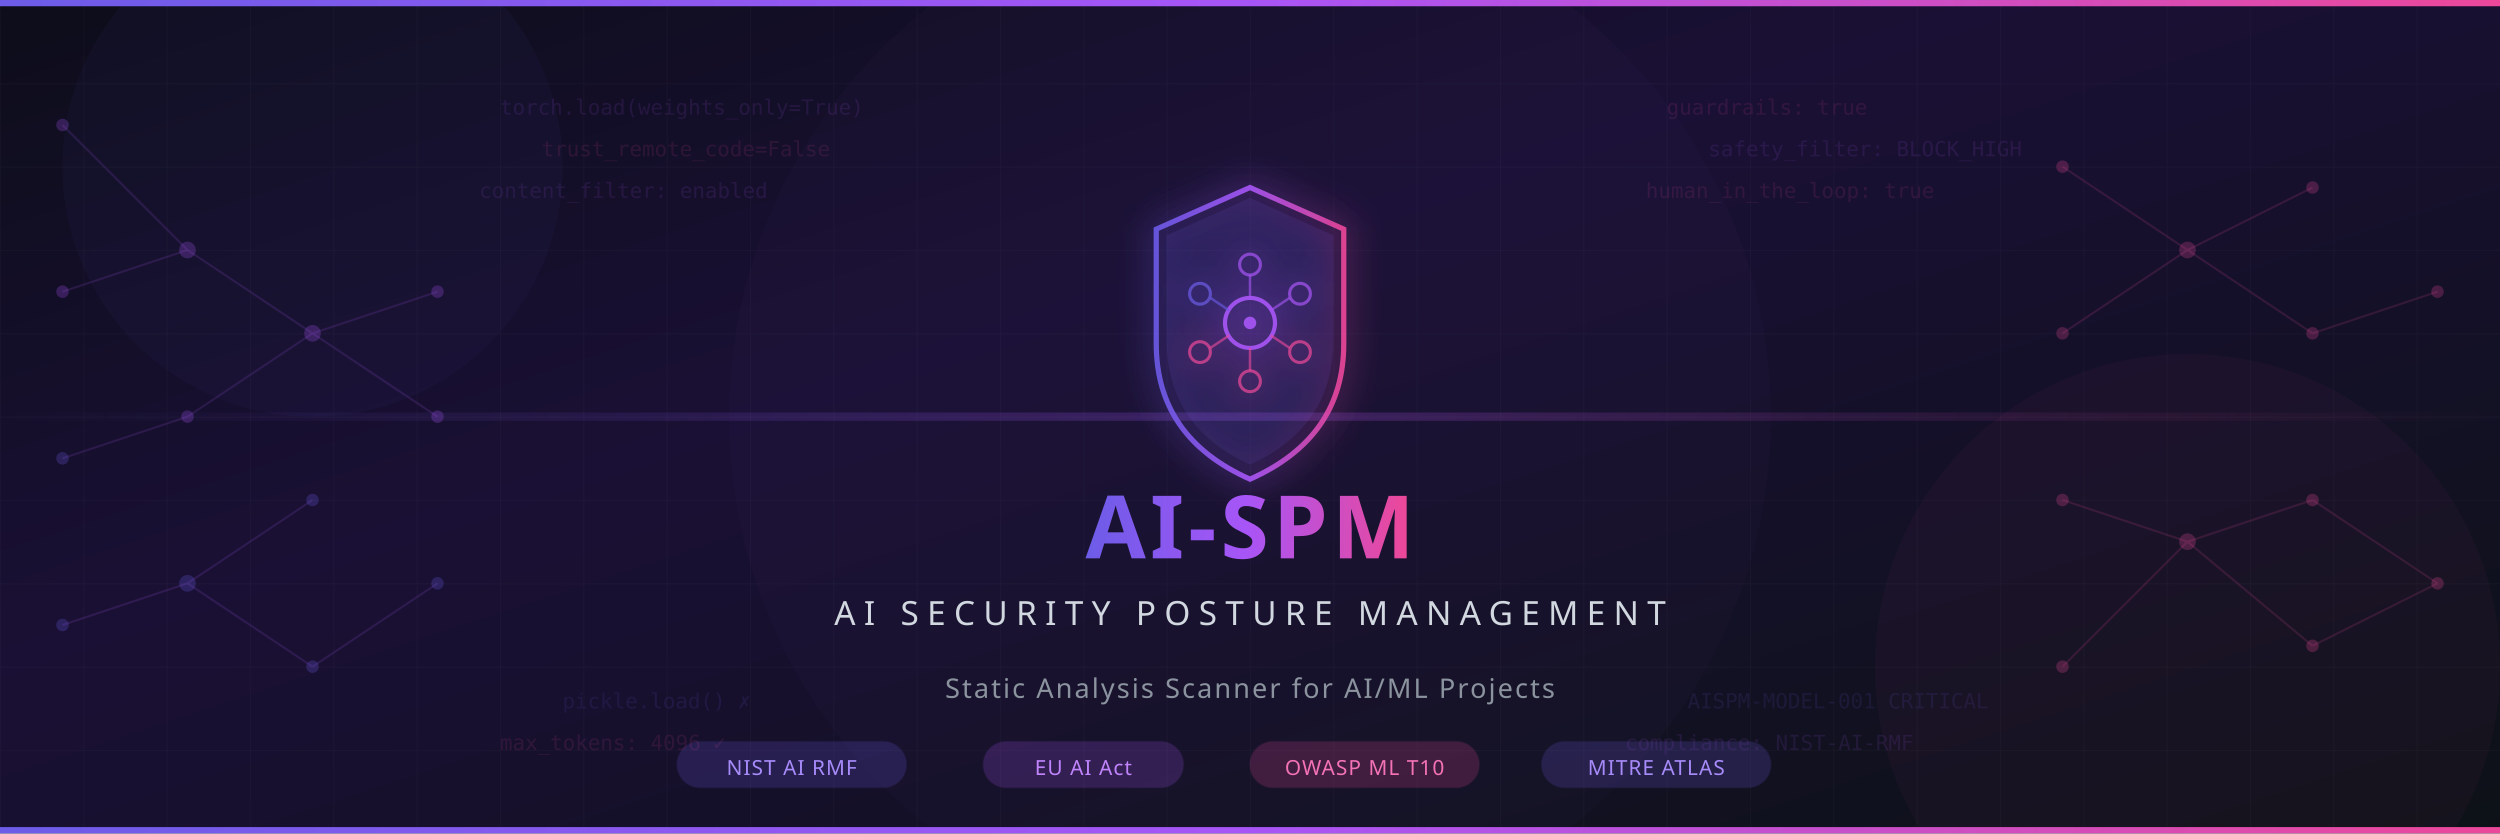
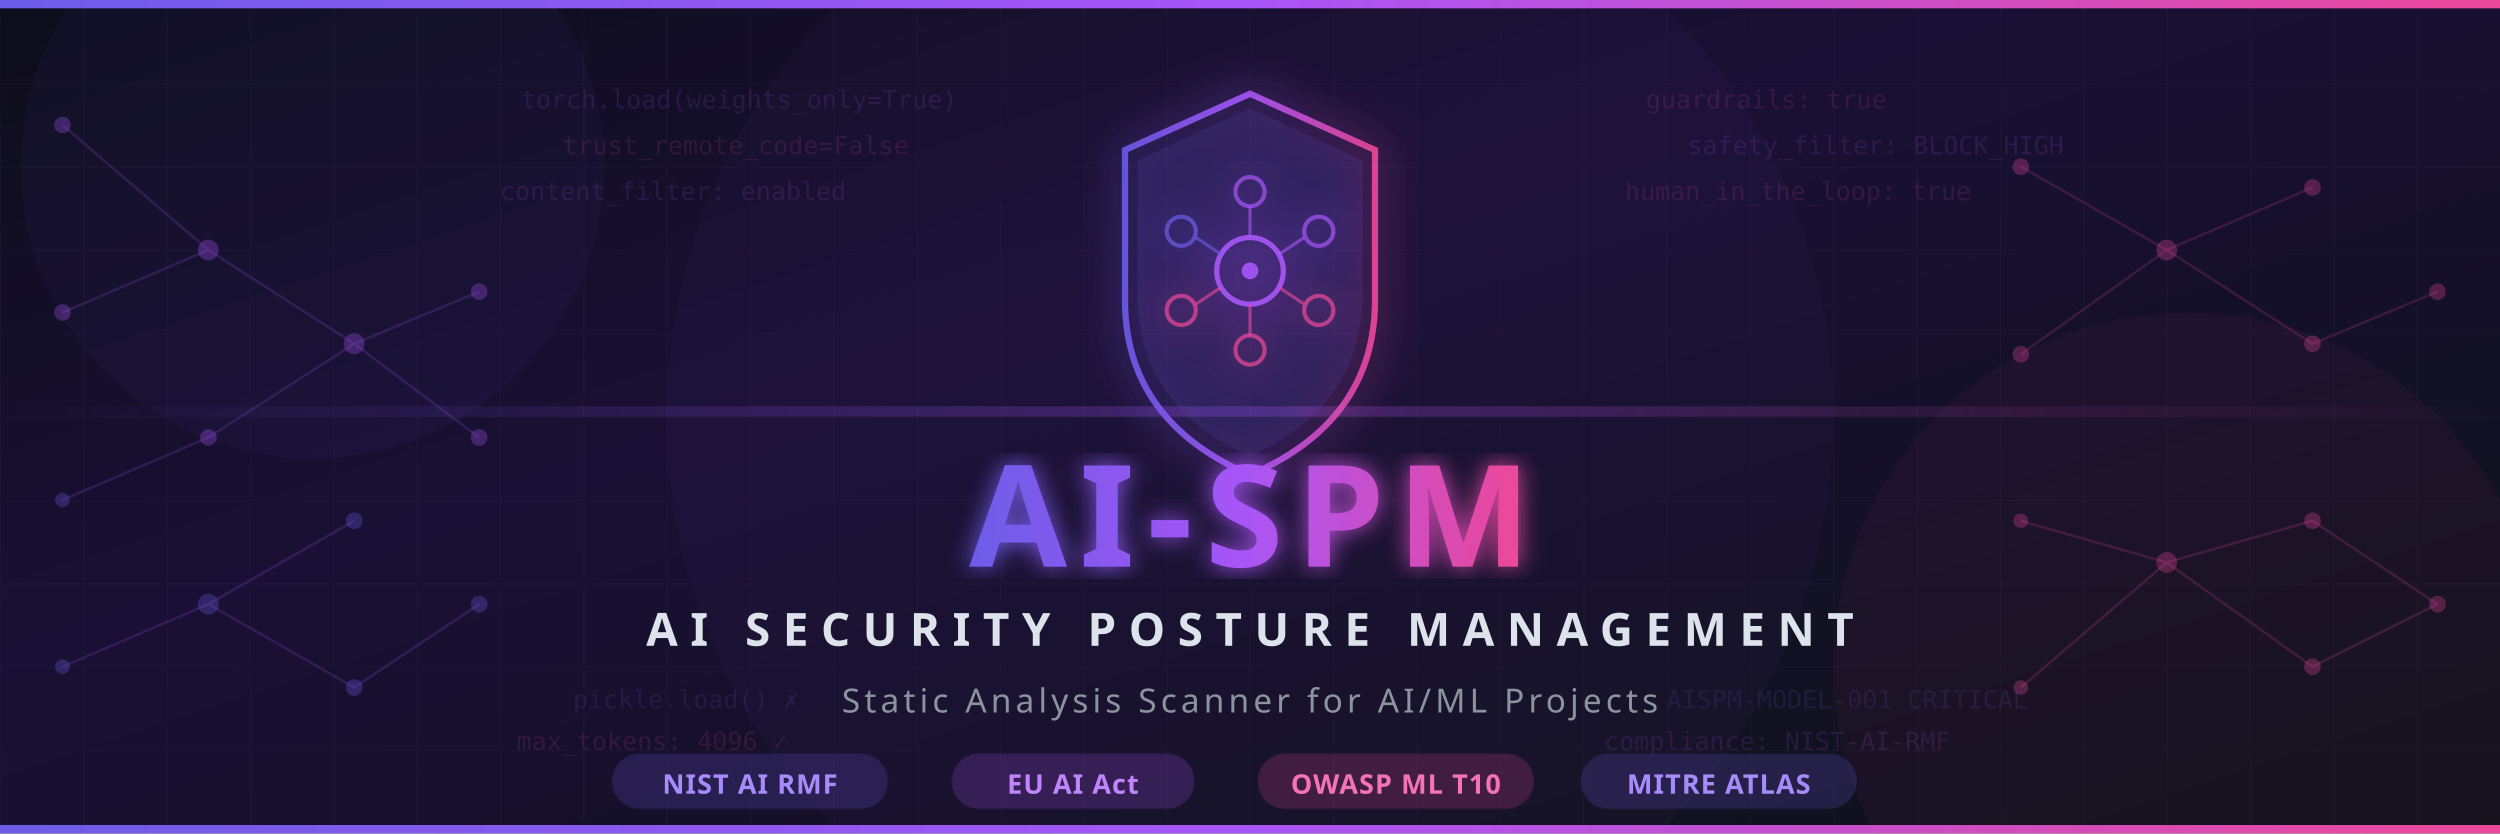
<svg xmlns="http://www.w3.org/2000/svg" viewBox="0 0 1200 400" width="1200" height="400">
  <defs>
    <linearGradient id="bgGrad" x1="0%" y1="0%" x2="100%" y2="100%">
      <stop offset="0%" style="stop-color:#0d0d1a" />
      <stop offset="40%" style="stop-color:#1a1035" />
      <stop offset="100%" style="stop-color:#0d1117" />
    </linearGradient>
    <linearGradient id="accent" x1="0%" y1="0%" x2="100%" y2="0%">
      <stop offset="0%" style="stop-color:#6c5ce7" />
      <stop offset="50%" style="stop-color:#a855f7" />
      <stop offset="100%" style="stop-color:#ec4899" />
    </linearGradient>
-     <linearGradient id="shieldGrad" x1="0%" y1="0%" x2="0%" y2="100%">
-       <stop offset="0%" style="stop-color:#a855f7" />
-       <stop offset="100%" style="stop-color:#6c5ce7" />
-     </linearGradient>
-     <filter id="glow" x="-20%" y="-20%" width="140%" height="140%">
-       <feGaussianBlur stdDeviation="8" result="blur" />
+     <filter id="titleGlow" x="-10%" y="-10%" width="120%" height="120%">
+       <feGaussianBlur stdDeviation="6" result="blur" />
      <feComposite in="SourceGraphic" in2="blur" operator="over" />
    </filter>
-     <filter id="softGlow" x="-50%" y="-50%" width="200%" height="200%">
-       <feGaussianBlur stdDeviation="20" result="blur" />
+     <filter id="glow" x="-20%" y="-20%" width="140%" height="140%">
+       <feGaussianBlur stdDeviation="10" result="blur" />
      <feComposite in="SourceGraphic" in2="blur" operator="over" />
    </filter>
    <pattern id="grid" width="40" height="40" patternUnits="userSpaceOnUse">
      <path d="M 40 0 L 0 0 0 40" fill="none" stroke="#ffffff" stroke-width="0.3" opacity="0.06" />
    </pattern>
-     <radialGradient id="nodeGlow" cx="50%" cy="50%" r="50%">
-       <stop offset="0%" style="stop-color:#a855f7;stop-opacity:0.6" />
-       <stop offset="100%" style="stop-color:#a855f7;stop-opacity:0" />
-     </radialGradient>
    <linearGradient id="scanLine" x1="0%" y1="0%" x2="100%" y2="0%">
      <stop offset="0%" style="stop-color:#6c5ce7;stop-opacity:0" />
      <stop offset="50%" style="stop-color:#a855f7;stop-opacity:0.8" />
      <stop offset="100%" style="stop-color:#ec4899;stop-opacity:0" />
    </linearGradient>
  </defs>
  <rect width="1200" height="400" fill="url(#bgGrad)" />
  <rect width="1200" height="400" fill="url(#grid)" />
-   <circle cx="150" cy="80" r="120" fill="#6c5ce7" opacity="0.04" />
-   <circle cx="1050" cy="320" r="150" fill="#ec4899" opacity="0.04" />
-   <circle cx="600" cy="200" r="250" fill="#a855f7" opacity="0.02" />
-   <g opacity="0.15" stroke="#a855f7" stroke-width="1">
-     <line x1="30" y1="60" x2="90" y2="120" />
-     <line x1="30" y1="140" x2="90" y2="120" />
-     <line x1="30" y1="220" x2="90" y2="200" />
-     <line x1="90" y1="120" x2="150" y2="160" />
-     <line x1="90" y1="200" x2="150" y2="160" />
-     <line x1="150" y1="160" x2="210" y2="140" />
-     <line x1="150" y1="160" x2="210" y2="200" />
-     <line x1="30" y1="300" x2="90" y2="280" />
-     <line x1="90" y1="280" x2="150" y2="240" />
-     <line x1="90" y1="280" x2="150" y2="320" />
-     <line x1="150" y1="320" x2="210" y2="280" />
+   <circle cx="150" cy="80" r="140" fill="#6c5ce7" opacity="0.05" />
+   <circle cx="1050" cy="320" r="170" fill="#ec4899" opacity="0.05" />
+   <circle cx="600" cy="200" r="280" fill="#a855f7" opacity="0.03" />
+   <g opacity="0.18" stroke="#a855f7" stroke-width="1.2">
+     <line x1="30" y1="60" x2="100" y2="120" />
+     <line x1="30" y1="150" x2="100" y2="120" />
+     <line x1="30" y1="240" x2="100" y2="210" />
+     <line x1="100" y1="120" x2="170" y2="165" />
+     <line x1="100" y1="210" x2="170" y2="165" />
+     <line x1="170" y1="165" x2="230" y2="140" />
+     <line x1="170" y1="165" x2="230" y2="210" />
+     <line x1="30" y1="320" x2="100" y2="290" />
+     <line x1="100" y1="290" x2="170" y2="250" />
+     <line x1="100" y1="290" x2="170" y2="330" />
+     <line x1="170" y1="330" x2="230" y2="290" />
  </g>
-   <g opacity="0.25">
-     <circle cx="30" cy="60" r="3" fill="#a855f7" />
-     <circle cx="30" cy="140" r="3" fill="#a855f7" />
-     <circle cx="30" cy="220" r="3" fill="#6c5ce7" />
-     <circle cx="30" cy="300" r="3" fill="#6c5ce7" />
-     <circle cx="90" cy="120" r="4" fill="#a855f7" />
-     <circle cx="90" cy="200" r="3" fill="#a855f7" />
-     <circle cx="90" cy="280" r="4" fill="#6c5ce7" />
-     <circle cx="150" cy="160" r="4" fill="#a855f7" />
-     <circle cx="150" cy="240" r="3" fill="#6c5ce7" />
-     <circle cx="150" cy="320" r="3" fill="#6c5ce7" />
-     <circle cx="210" cy="140" r="3" fill="#a855f7" />
-     <circle cx="210" cy="200" r="3" fill="#a855f7" />
-     <circle cx="210" cy="280" r="3" fill="#6c5ce7" />
+   <g opacity="0.3">
+     <circle cx="30" cy="60" r="4" fill="#a855f7" />
+     <circle cx="30" cy="150" r="4" fill="#a855f7" />
+     <circle cx="30" cy="240" r="3.5" fill="#6c5ce7" />
+     <circle cx="30" cy="320" r="3.5" fill="#6c5ce7" />
+     <circle cx="100" cy="120" r="5" fill="#a855f7" />
+     <circle cx="100" cy="210" r="4" fill="#a855f7" />
+     <circle cx="100" cy="290" r="5" fill="#6c5ce7" />
+     <circle cx="170" cy="165" r="5" fill="#a855f7" />
+     <circle cx="170" cy="250" r="4" fill="#6c5ce7" />
+     <circle cx="170" cy="330" r="4" fill="#6c5ce7" />
+     <circle cx="230" cy="140" r="4" fill="#a855f7" />
+     <circle cx="230" cy="210" r="4" fill="#a855f7" />
+     <circle cx="230" cy="290" r="4" fill="#6c5ce7" />
  </g>
-   <g opacity="0.15" stroke="#ec4899" stroke-width="1">
-     <line x1="990" y1="80" x2="1050" y2="120" />
-     <line x1="990" y1="160" x2="1050" y2="120" />
-     <line x1="1050" y1="120" x2="1110" y2="90" />
-     <line x1="1050" y1="120" x2="1110" y2="160" />
-     <line x1="1110" y1="160" x2="1170" y2="140" />
-     <line x1="990" y1="240" x2="1050" y2="260" />
-     <line x1="990" y1="320" x2="1050" y2="260" />
-     <line x1="1050" y1="260" x2="1110" y2="240" />
-     <line x1="1050" y1="260" x2="1110" y2="310" />
-     <line x1="1110" y1="310" x2="1170" y2="280" />
-     <line x1="1110" y1="240" x2="1170" y2="280" />
+   <g opacity="0.18" stroke="#ec4899" stroke-width="1.2">
+     <line x1="970" y1="80" x2="1040" y2="120" />
+     <line x1="970" y1="170" x2="1040" y2="120" />
+     <line x1="1040" y1="120" x2="1110" y2="90" />
+     <line x1="1040" y1="120" x2="1110" y2="165" />
+     <line x1="1110" y1="165" x2="1170" y2="140" />
+     <line x1="970" y1="250" x2="1040" y2="270" />
+     <line x1="970" y1="330" x2="1040" y2="270" />
+     <line x1="1040" y1="270" x2="1110" y2="250" />
+     <line x1="1040" y1="270" x2="1110" y2="320" />
+     <line x1="1110" y1="320" x2="1170" y2="290" />
+     <line x1="1110" y1="250" x2="1170" y2="290" />
  </g>
-   <g opacity="0.25">
-     <circle cx="990" cy="80" r="3" fill="#ec4899" />
-     <circle cx="990" cy="160" r="3" fill="#ec4899" />
-     <circle cx="990" cy="240" r="3" fill="#ec4899" />
-     <circle cx="990" cy="320" r="3" fill="#ec4899" />
-     <circle cx="1050" cy="120" r="4" fill="#ec4899" />
-     <circle cx="1050" cy="260" r="4" fill="#ec4899" />
-     <circle cx="1110" cy="90" r="3" fill="#ec4899" />
-     <circle cx="1110" cy="160" r="3" fill="#ec4899" />
-     <circle cx="1110" cy="240" r="3" fill="#ec4899" />
-     <circle cx="1110" cy="310" r="3" fill="#ec4899" />
-     <circle cx="1170" cy="140" r="3" fill="#ec4899" />
-     <circle cx="1170" cy="280" r="3" fill="#ec4899" />
+   <g opacity="0.3">
+     <circle cx="970" cy="80" r="4" fill="#ec4899" />
+     <circle cx="970" cy="170" r="4" fill="#ec4899" />
+     <circle cx="970" cy="250" r="3.5" fill="#ec4899" />
+     <circle cx="970" cy="330" r="3.5" fill="#ec4899" />
+     <circle cx="1040" cy="120" r="5" fill="#ec4899" />
+     <circle cx="1040" cy="270" r="5" fill="#ec4899" />
+     <circle cx="1110" cy="90" r="4" fill="#ec4899" />
+     <circle cx="1110" cy="165" r="4" fill="#ec4899" />
+     <circle cx="1110" cy="250" r="4" fill="#ec4899" />
+     <circle cx="1110" cy="320" r="4" fill="#ec4899" />
+     <circle cx="1170" cy="140" r="4" fill="#ec4899" />
+     <circle cx="1170" cy="290" r="4" fill="#ec4899" />
  </g>
-   <rect x="0" y="198" width="1200" height="4" fill="url(#scanLine)" opacity="0.3" />
-   <g transform="translate(600, 155)" filter="url(#glow)">
-     <path d="M 0 -65 L 45 -45 L 45 10 Q 45 55 0 75 Q -45 55 -45 10 L -45 -45 Z" fill="none" stroke="url(#accent)" stroke-width="2.5" opacity="0.9" />
-     <path d="M 0 -60 L 40 -42 L 40 8 Q 40 50 0 68 Q -40 50 -40 8 L -40 -42 Z" fill="#6c5ce7" opacity="0.12" />
-     <circle cx="0" cy="0" r="12" fill="none" stroke="#a855f7" stroke-width="2" opacity="0.9" />
-     <circle cx="0" cy="-28" r="5" fill="none" stroke="#a855f7" stroke-width="1.5" opacity="0.7" />
-     <circle cx="24" cy="-14" r="5" fill="none" stroke="#a855f7" stroke-width="1.5" opacity="0.7" />
-     <circle cx="24" cy="14" r="5" fill="none" stroke="#ec4899" stroke-width="1.5" opacity="0.7" />
-     <circle cx="0" cy="28" r="5" fill="none" stroke="#ec4899" stroke-width="1.5" opacity="0.7" />
-     <circle cx="-24" cy="14" r="5" fill="none" stroke="#ec4899" stroke-width="1.5" opacity="0.7" />
-     <circle cx="-24" cy="-14" r="5" fill="none" stroke="#6c5ce7" stroke-width="1.5" opacity="0.7" />
-     <line x1="0" y1="-12" x2="0" y2="-23" stroke="#a855f7" stroke-width="1.2" opacity="0.6" />
-     <line x1="10" y1="-6" x2="19" y2="-12" stroke="#a855f7" stroke-width="1.2" opacity="0.6" />
-     <line x1="10" y1="6" x2="19" y2="12" stroke="#ec4899" stroke-width="1.2" opacity="0.6" />
-     <line x1="0" y1="12" x2="0" y2="23" stroke="#ec4899" stroke-width="1.2" opacity="0.6" />
-     <line x1="-10" y1="6" x2="-19" y2="12" stroke="#ec4899" stroke-width="1.2" opacity="0.6" />
-     <line x1="-10" y1="-6" x2="-19" y2="-12" stroke="#6c5ce7" stroke-width="1.2" opacity="0.6" />
-     <circle cx="0" cy="0" r="3" fill="#a855f7" opacity="0.9" />
+   <rect x="0" y="195" width="1200" height="5" fill="url(#scanLine)" opacity="0.35" />
+   <g transform="translate(600, 130)" filter="url(#glow)">
+     <path d="M 0 -85 L 60 -58 L 60 14 Q 60 72 0 98 Q -60 72 -60 14 L -60 -58 Z" fill="none" stroke="url(#accent)" stroke-width="3" opacity="0.9" />
+     <path d="M 0 -78 L 54 -53 L 54 11 Q 54 65 0 89 Q -54 65 -54 11 L -54 -53 Z" fill="#6c5ce7" opacity="0.12" />
+     <circle cx="0" cy="0" r="16" fill="none" stroke="#a855f7" stroke-width="2.5" opacity="0.9" />
+     <circle cx="0" cy="-38" r="7" fill="none" stroke="#a855f7" stroke-width="2" opacity="0.7" />
+     <circle cx="33" cy="-19" r="7" fill="none" stroke="#a855f7" stroke-width="2" opacity="0.7" />
+     <circle cx="33" cy="19" r="7" fill="none" stroke="#ec4899" stroke-width="2" opacity="0.7" />
+     <circle cx="0" cy="38" r="7" fill="none" stroke="#ec4899" stroke-width="2" opacity="0.7" />
+     <circle cx="-33" cy="19" r="7" fill="none" stroke="#ec4899" stroke-width="2" opacity="0.7" />
+     <circle cx="-33" cy="-19" r="7" fill="none" stroke="#6c5ce7" stroke-width="2" opacity="0.7" />
+     <line x1="0" y1="-16" x2="0" y2="-31" stroke="#a855f7" stroke-width="1.5" opacity="0.6" />
+     <line x1="14" y1="-8" x2="26" y2="-16" stroke="#a855f7" stroke-width="1.5" opacity="0.6" />
+     <line x1="14" y1="8" x2="26" y2="16" stroke="#ec4899" stroke-width="1.5" opacity="0.6" />
+     <line x1="0" y1="16" x2="0" y2="31" stroke="#ec4899" stroke-width="1.5" opacity="0.6" />
+     <line x1="-14" y1="8" x2="-26" y2="16" stroke="#ec4899" stroke-width="1.5" opacity="0.6" />
+     <line x1="-14" y1="-8" x2="-26" y2="-16" stroke="#6c5ce7" stroke-width="1.5" opacity="0.6" />
+     <circle cx="0" cy="0" r="4" fill="#a855f7" opacity="0.9" />
  </g>
-   <text x="600" y="268" text-anchor="middle" font-family="'Segoe UI', system-ui, -apple-system, sans-serif" font-size="42" font-weight="700" fill="url(#accent)" letter-spacing="2">
+   <text x="600" y="272" text-anchor="middle" font-family="'Segoe UI', system-ui, -apple-system, sans-serif" font-size="68" font-weight="800" fill="url(#accent)" letter-spacing="6" filter="url(#titleGlow)">
    AI-SPM
  </text>
-   <text x="600" y="300" text-anchor="middle" font-family="'Segoe UI', system-ui, -apple-system, sans-serif" font-size="16" fill="#e6edf3" letter-spacing="4" opacity="0.9">
+   <text x="600" y="310" text-anchor="middle" font-family="'Segoe UI', system-ui, -apple-system, sans-serif" font-size="22" font-weight="600" fill="#e6edf3" letter-spacing="6" opacity="0.95">
    AI SECURITY POSTURE MANAGEMENT
  </text>
-   <text x="600" y="335" text-anchor="middle" font-family="'Segoe UI', system-ui, -apple-system, sans-serif" font-size="13" fill="#8b949e" letter-spacing="1">
+   <text x="600" y="342" text-anchor="middle" font-family="'Segoe UI', system-ui, -apple-system, sans-serif" font-size="16" fill="#8b949e" letter-spacing="2">
    Static Analysis Scanner for AI/ML Projects
  </text>
-   <g transform="translate(600, 368)">
-     <g transform="translate(-220, 0)">
-       <rect x="-55" y="-12" width="110" height="22" rx="11" fill="#6c5ce7" opacity="0.2" stroke="#6c5ce7" stroke-width="0.8" stroke-opacity="0.4" />
-       <text x="0" y="4" text-anchor="middle" font-family="'Segoe UI', monospace" font-size="10" fill="#a78bfa" letter-spacing="0.5">NIST AI RMF</text>
+   <g transform="translate(600, 376)">
+     <g transform="translate(-240, 0)">
+       <rect x="-66" y="-14" width="132" height="26" rx="13" fill="#6c5ce7" opacity="0.2" stroke="#6c5ce7" stroke-width="1" stroke-opacity="0.5" />
+       <text x="0" y="5" text-anchor="middle" font-family="'Segoe UI', system-ui, sans-serif" font-size="13" font-weight="600" fill="#a78bfa" letter-spacing="0.5">NIST AI RMF</text>
    </g>
-     <g transform="translate(-80, 0)">
-       <rect x="-48" y="-12" width="96" height="22" rx="11" fill="#a855f7" opacity="0.2" stroke="#a855f7" stroke-width="0.8" stroke-opacity="0.4" />
-       <text x="0" y="4" text-anchor="middle" font-family="'Segoe UI', monospace" font-size="10" fill="#c084fc" letter-spacing="0.5">EU AI Act</text>
+     <g transform="translate(-85, 0)">
+       <rect x="-58" y="-14" width="116" height="26" rx="13" fill="#a855f7" opacity="0.2" stroke="#a855f7" stroke-width="1" stroke-opacity="0.5" />
+       <text x="0" y="5" text-anchor="middle" font-family="'Segoe UI', system-ui, sans-serif" font-size="13" font-weight="600" fill="#c084fc" letter-spacing="0.5">EU AI Act</text>
    </g>
-     <g transform="translate(55, 0)">
-       <rect x="-55" y="-12" width="110" height="22" rx="11" fill="#ec4899" opacity="0.2" stroke="#ec4899" stroke-width="0.8" stroke-opacity="0.4" />
-       <text x="0" y="4" text-anchor="middle" font-family="'Segoe UI', monospace" font-size="10" fill="#f472b6" letter-spacing="0.5">OWASP ML T10</text>
+     <g transform="translate(70, 0)">
+       <rect x="-66" y="-14" width="132" height="26" rx="13" fill="#ec4899" opacity="0.2" stroke="#ec4899" stroke-width="1" stroke-opacity="0.5" />
+       <text x="0" y="5" text-anchor="middle" font-family="'Segoe UI', system-ui, sans-serif" font-size="13" font-weight="600" fill="#f472b6" letter-spacing="0.5">OWASP ML T10</text>
    </g>
-     <g transform="translate(195, 0)">
-       <rect x="-55" y="-12" width="110" height="22" rx="11" fill="#6c5ce7" opacity="0.2" stroke="#6c5ce7" stroke-width="0.8" stroke-opacity="0.4" />
-       <text x="0" y="4" text-anchor="middle" font-family="'Segoe UI', monospace" font-size="10" fill="#a78bfa" letter-spacing="0.5">MITRE ATLAS</text>
+     <g transform="translate(225, 0)">
+       <rect x="-66" y="-14" width="132" height="26" rx="13" fill="#6c5ce7" opacity="0.2" stroke="#6c5ce7" stroke-width="1" stroke-opacity="0.5" />
+       <text x="0" y="5" text-anchor="middle" font-family="'Segoe UI', system-ui, sans-serif" font-size="13" font-weight="600" fill="#a78bfa" letter-spacing="0.5">MITRE ATLAS</text>
    </g>
  </g>
-   <g opacity="0.12" font-family="'Cascadia Code', 'Fira Code', monospace" font-size="10" fill="#a855f7">
-     <text x="240" y="55">torch.load(weights_only=True)</text>
-     <text x="260" y="75" fill="#ec4899">trust_remote_code=False</text>
-     <text x="230" y="95">content_filter: enabled</text>
-     <text x="270" y="340" fill="#6c5ce7">pickle.load() ✗</text>
-     <text x="240" y="360" fill="#ec4899">max_tokens: 4096 ✓</text>
+   <g opacity="0.14" font-family="'Cascadia Code', 'Fira Code', monospace" font-size="12" fill="#a855f7">
+     <text x="250" y="52">torch.load(weights_only=True)</text>
+     <text x="270" y="74" fill="#ec4899">trust_remote_code=False</text>
+     <text x="240" y="96">content_filter: enabled</text>
+     <text x="275" y="340" fill="#6c5ce7">pickle.load() ✗</text>
+     <text x="248" y="360" fill="#ec4899">max_tokens: 4096 ✓</text>
  </g>
-   <g opacity="0.12" font-family="'Cascadia Code', 'Fira Code', monospace" font-size="10" fill="#ec4899">
-     <text x="800" y="55">guardrails: true</text>
-     <text x="820" y="75" fill="#a855f7">safety_filter: BLOCK_HIGH</text>
-     <text x="790" y="95">human_in_the_loop: true</text>
-     <text x="810" y="340" fill="#6c5ce7">AISPM-MODEL-001 CRITICAL</text>
-     <text x="780" y="360" fill="#a855f7">compliance: NIST-AI-RMF</text>
+   <g opacity="0.14" font-family="'Cascadia Code', 'Fira Code', monospace" font-size="12" fill="#ec4899">
+     <text x="790" y="52">guardrails: true</text>
+     <text x="810" y="74" fill="#a855f7">safety_filter: BLOCK_HIGH</text>
+     <text x="780" y="96">human_in_the_loop: true</text>
+     <text x="800" y="340" fill="#6c5ce7">AISPM-MODEL-001 CRITICAL</text>
+     <text x="770" y="360" fill="#a855f7">compliance: NIST-AI-RMF</text>
  </g>
-   <rect x="0" y="0" width="1200" height="3" fill="url(#accent)" />
-   <rect x="0" y="397" width="1200" height="3" fill="url(#accent)" />
+   <rect x="0" y="0" width="1200" height="4" fill="url(#accent)" />
+   <rect x="0" y="396" width="1200" height="4" fill="url(#accent)" />
</svg>
